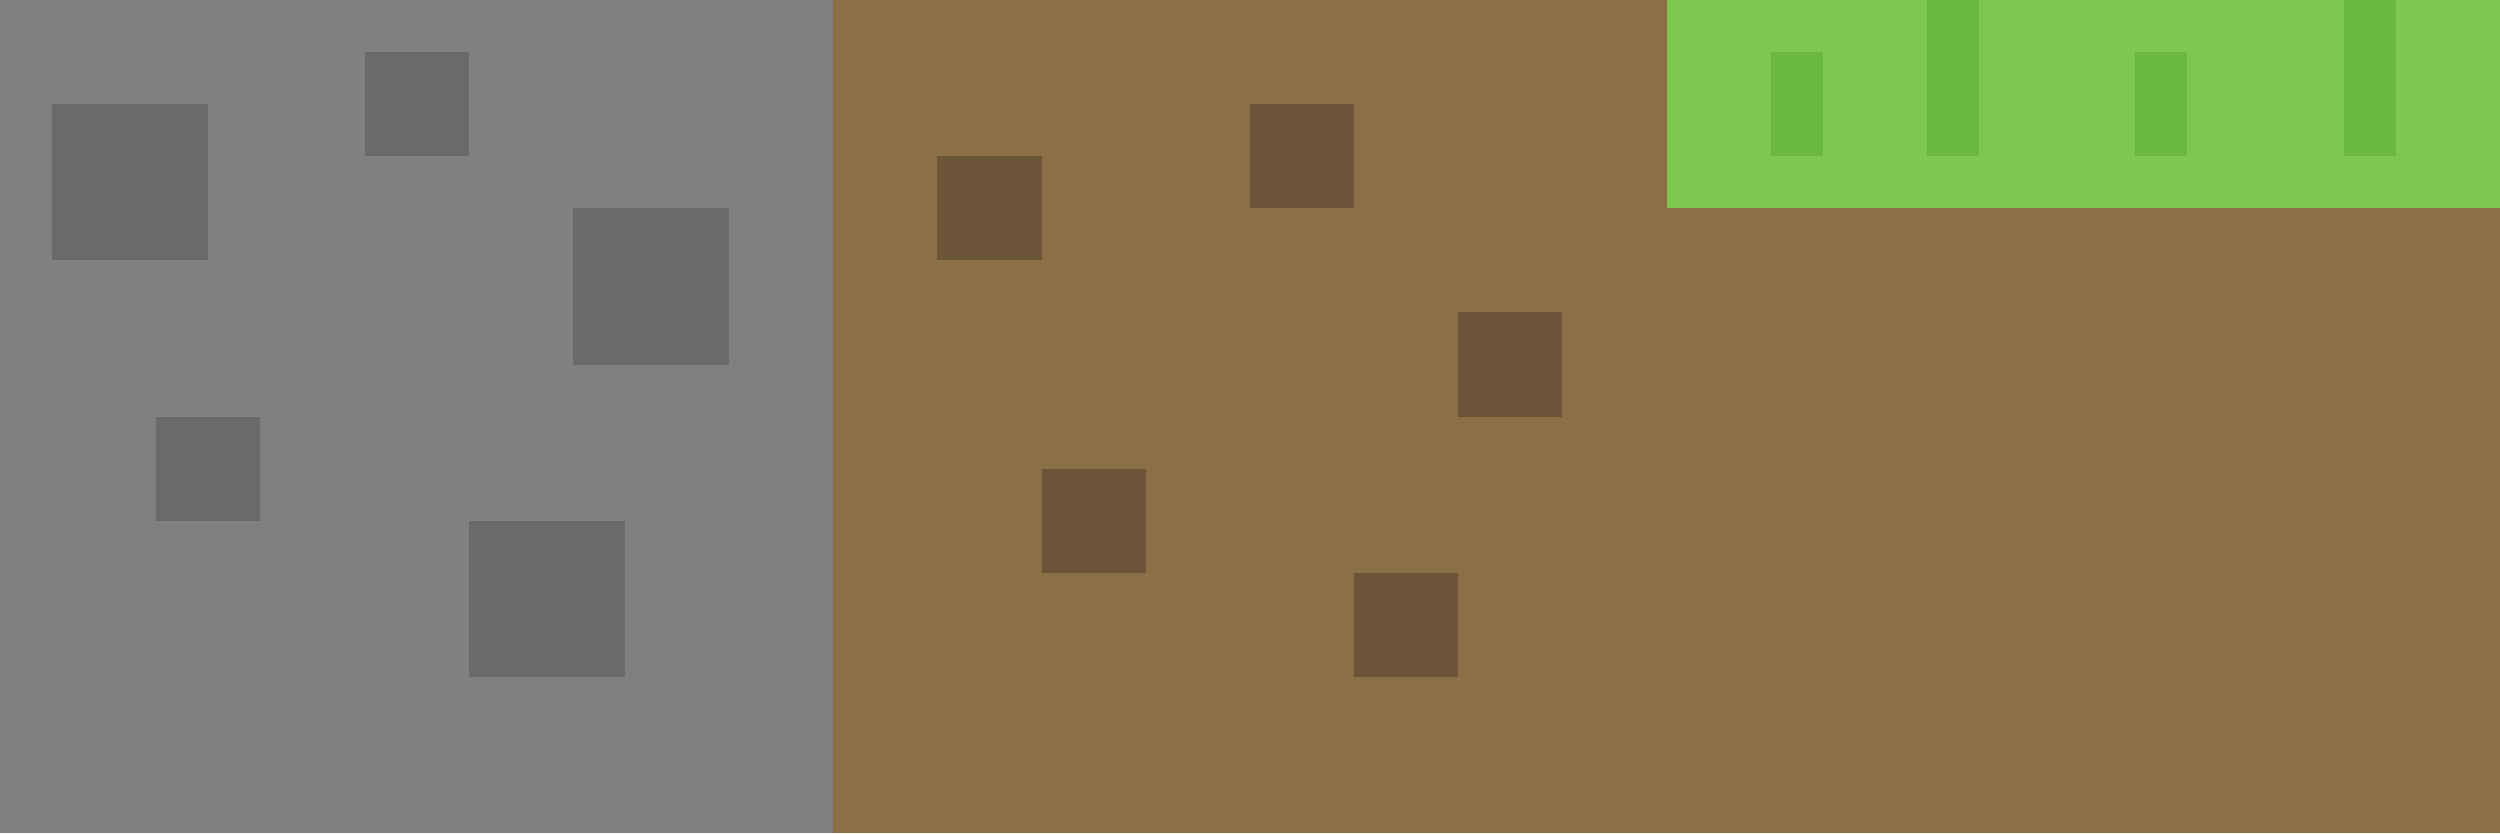
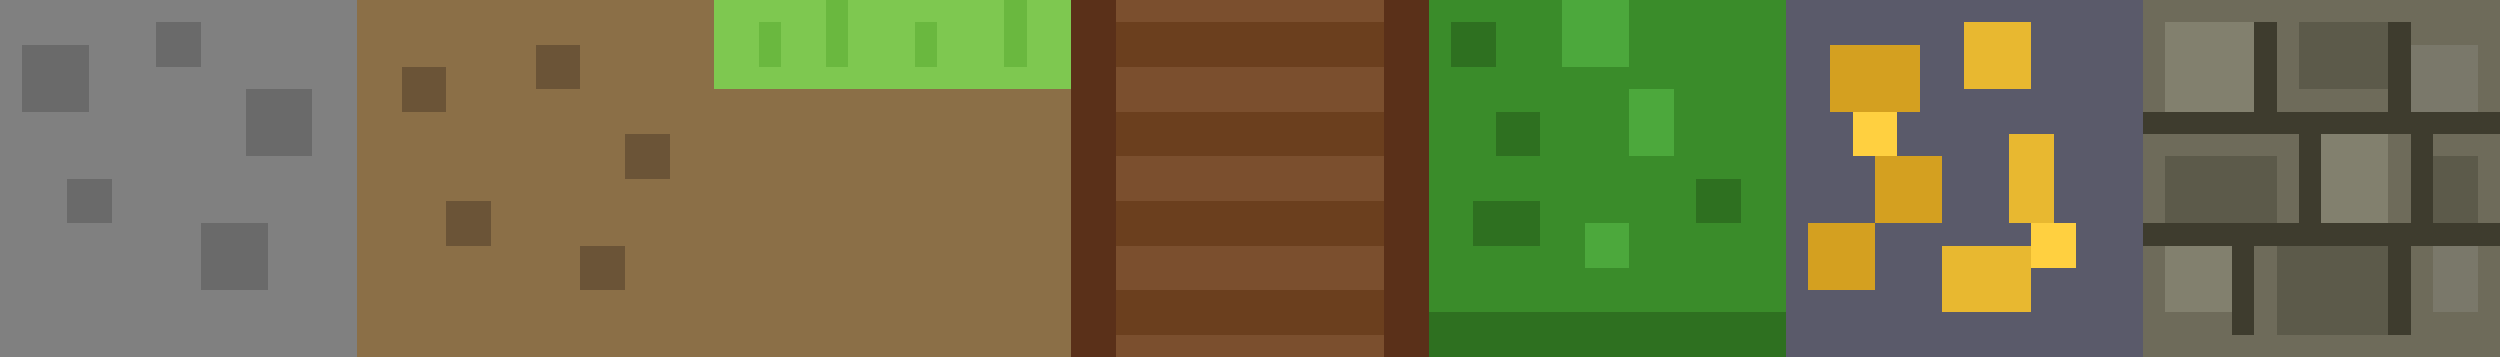
- <svg xmlns="http://www.w3.org/2000/svg" version="1.1" width="48" height="16" shape-rendering="crispEdges">
+ <svg xmlns="http://www.w3.org/2000/svg" version="1.1" width="112" height="16" shape-rendering="crispEdges">
  <rect x="0" y="0" width="16" height="16" fill="#808080" />
  <rect x="1" y="2" width="3" height="3" fill="#6A6A6A" />
  <rect x="7" y="1" width="2" height="2" fill="#6A6A6A" />
  <rect x="11" y="4" width="3" height="3" fill="#6A6A6A" />
  <rect x="3" y="8" width="2" height="2" fill="#6A6A6A" />
  <rect x="9" y="10" width="3" height="3" fill="#6A6A6A" />
  <rect x="16" y="0" width="16" height="16" fill="#8B6F47" />
  <rect x="18" y="3" width="2" height="2" fill="#6B5437" />
  <rect x="24" y="2" width="2" height="2" fill="#6B5437" />
  <rect x="28" y="6" width="2" height="2" fill="#6B5437" />
  <rect x="20" y="9" width="2" height="2" fill="#6B5437" />
  <rect x="26" y="11" width="2" height="2" fill="#6B5437" />
  <rect x="32" y="0" width="16" height="4" fill="#7EC850" />
  <rect x="32" y="4" width="16" height="12" fill="#8B6F47" />
  <rect x="34" y="1" width="1" height="2" fill="#6AB83F" />
  <rect x="37" y="0" width="1" height="3" fill="#6AB83F" />
  <rect x="41" y="1" width="1" height="2" fill="#6AB83F" />
  <rect x="45" y="0" width="1" height="3" fill="#6AB83F" />
+   <rect x="48" y="0" width="16" height="16" fill="#7B4F2E" />
+   <rect x="49" y="1" width="14" height="2" fill="#6B3F1E" />
+   <rect x="49" y="5" width="14" height="2" fill="#6B3F1E" />
+   <rect x="49" y="9" width="14" height="2" fill="#6B3F1E" />
+   <rect x="49" y="13" width="14" height="2" fill="#6B3F1E" />
+   <rect x="48" y="0" width="2" height="16" fill="#5A3019" />
+   <rect x="62" y="0" width="2" height="16" fill="#5A3019" />
+   <rect x="64" y="0" width="16" height="16" fill="#3A8C2A" />
+   <rect x="65" y="1" width="2" height="2" fill="#2E7020" />
+   <rect x="70" y="0" width="3" height="3" fill="#4CA83C" />
+   <rect x="67" y="5" width="2" height="2" fill="#2E7020" />
+   <rect x="73" y="4" width="2" height="3" fill="#4CA83C" />
+   <rect x="66" y="9" width="3" height="2" fill="#2E7020" />
+   <rect x="71" y="10" width="2" height="2" fill="#4CA83C" />
+   <rect x="76" y="8" width="2" height="2" fill="#2E7020" />
+   <rect x="64" y="14" width="16" height="2" fill="#2E7020" />
+   <rect x="80" y="0" width="16" height="16" fill="#5A5A6A" />
+   <rect x="82" y="2" width="4" height="3" fill="#D4A020" />
+   <rect x="88" y="1" width="3" height="3" fill="#E8B830" />
+   <rect x="84" y="7" width="3" height="3" fill="#D4A020" />
+   <rect x="90" y="6" width="2" height="4" fill="#E8B830" />
+   <rect x="81" y="10" width="3" height="3" fill="#D4A020" />
+   <rect x="87" y="11" width="4" height="3" fill="#E8B830" />
+   <rect x="83" y="5" width="2" height="2" fill="#FFD040" />
+   <rect x="91" y="10" width="2" height="2" fill="#FFD040" />
+   <rect x="96" y="0" width="16" height="16" fill="#6E6B5A" />
+   <rect x="97" y="1" width="4" height="4" fill="#82806E" />
+   <rect x="103" y="1" width="4" height="3" fill="#5C5A4A" />
+   <rect x="108" y="2" width="3" height="4" fill="#7A786A" />
+   <rect x="97" y="7" width="5" height="3" fill="#5C5A4A" />
+   <rect x="104" y="6" width="3" height="4" fill="#82806E" />
+   <rect x="109" y="7" width="2" height="3" fill="#5C5A4A" />
+   <rect x="97" y="11" width="3" height="3" fill="#82806E" />
+   <rect x="102" y="11" width="5" height="4" fill="#5C5A4A" />
+   <rect x="109" y="11" width="2" height="3" fill="#7A786A" />
+   <rect x="96" y="5" width="16" height="1" fill="#3E3C2E" />
+   <rect x="96" y="10" width="16" height="1" fill="#3E3C2E" />
+   <rect x="101" y="1" width="1" height="4" fill="#3E3C2E" />
+   <rect x="107" y="1" width="1" height="4" fill="#3E3C2E" />
+   <rect x="103" y="6" width="1" height="4" fill="#3E3C2E" />
+   <rect x="108" y="6" width="1" height="4" fill="#3E3C2E" />
+   <rect x="100" y="11" width="1" height="4" fill="#3E3C2E" />
+   <rect x="107" y="11" width="1" height="4" fill="#3E3C2E" />
</svg>
